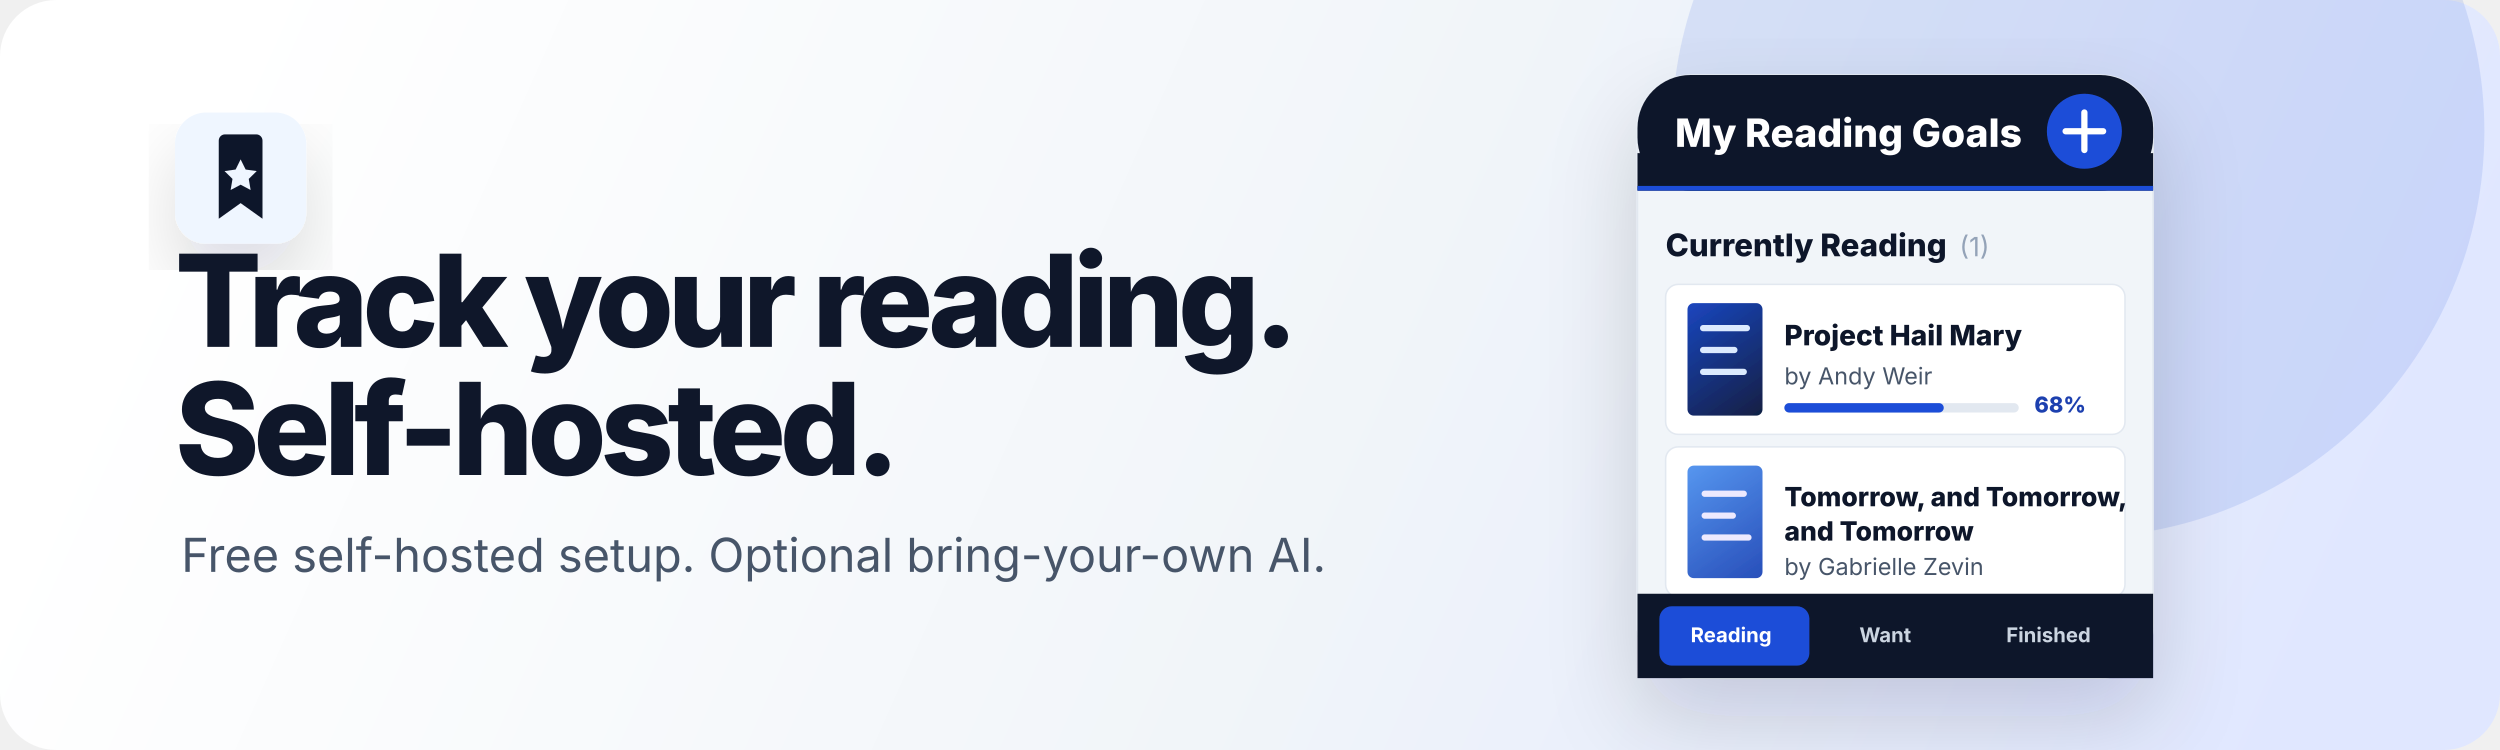
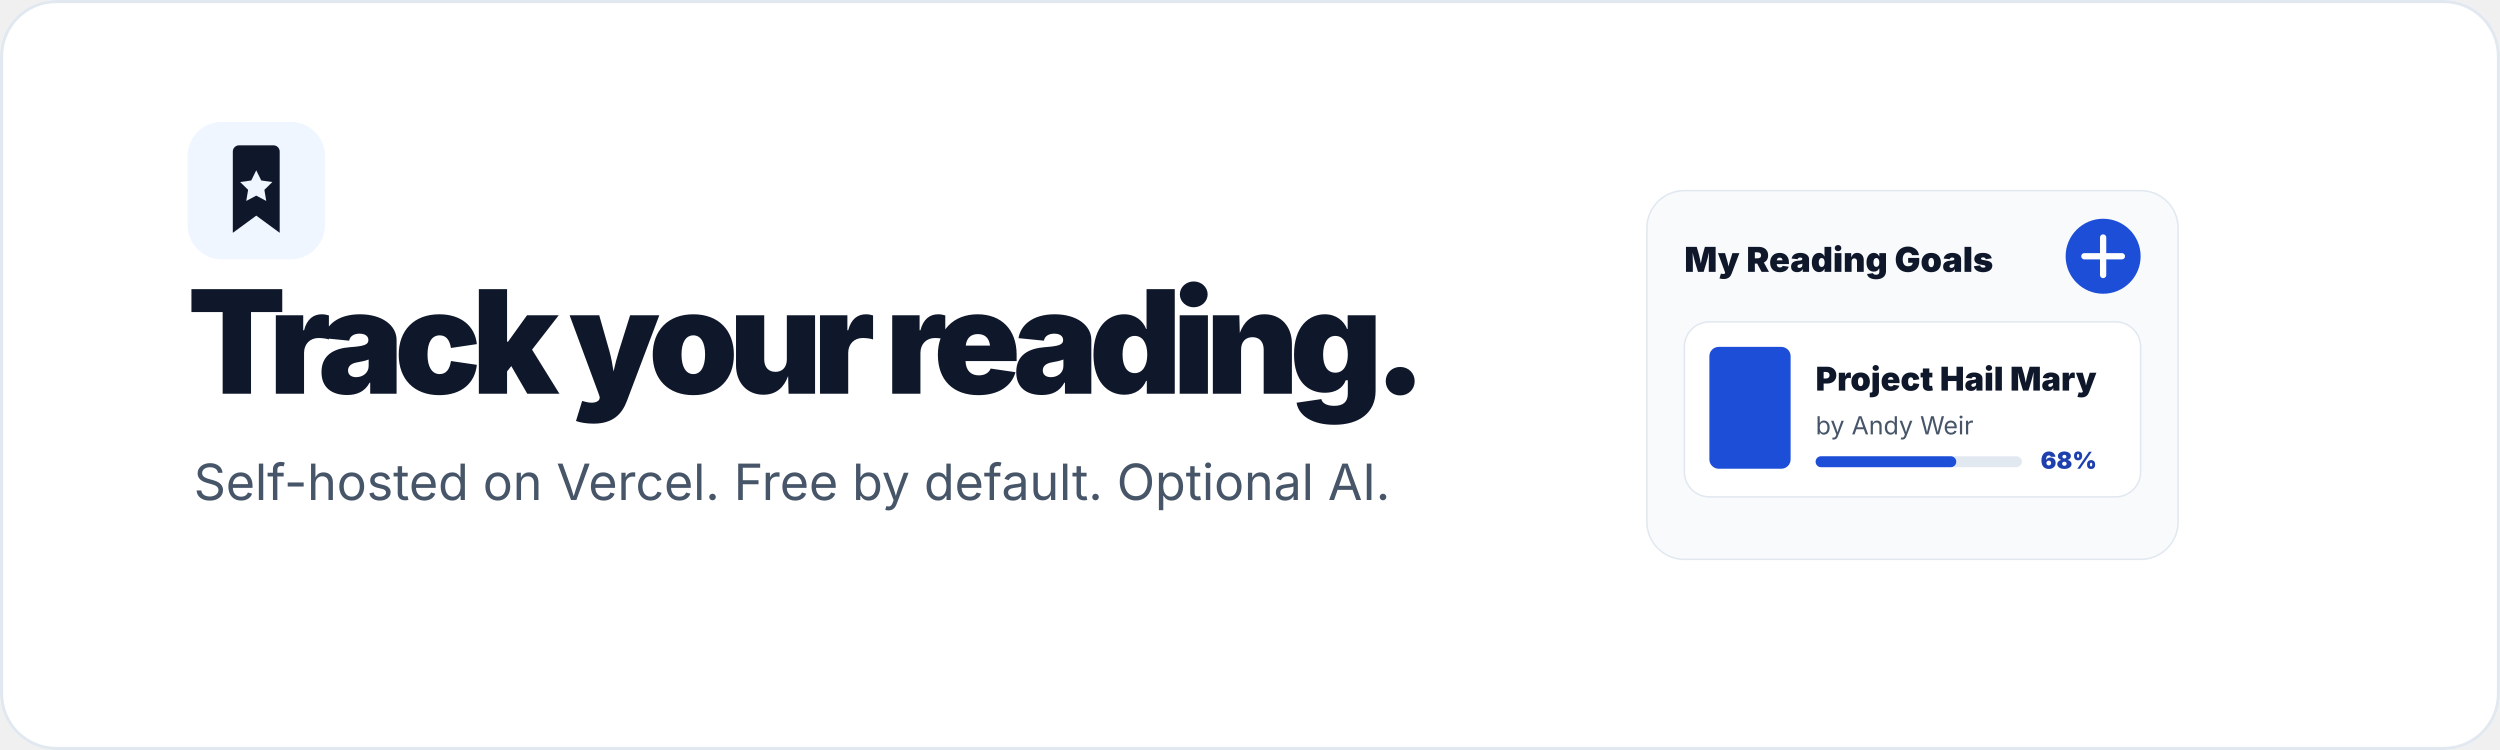
<svg xmlns="http://www.w3.org/2000/svg" width="1600" height="480" viewBox="0 0 1600 480" fill="none" role="img" aria-labelledby="title desc">
-   <defs>
-     <linearGradient id="pageBg" x1="160" y1="0" x2="1420" y2="560" gradientUnits="userSpaceOnUse">
-       <stop stop-color="#FFFFFF" />
-       <stop offset="0.54" stop-color="#F1F5F9" />
-       <stop offset="1" stop-color="#E0E7FF" />
-     </linearGradient>
-     <linearGradient id="coverA" x1="0" y1="0" x2="70" y2="100" gradientUnits="userSpaceOnUse">
-       <stop stop-color="#1D4ED8" />
-       <stop offset="1" stop-color="#0F172A" />
-     </linearGradient>
-     <linearGradient id="coverB" x1="0" y1="0" x2="70" y2="100" gradientUnits="userSpaceOnUse">
-       <stop stop-color="#60A5FA" />
-       <stop offset="1" stop-color="#1E40AF" />
-     </linearGradient>
-     <filter id="shadow" x="-20%" y="-20%" width="140%" height="140%" color-interpolation-filters="sRGB">
-       <feDropShadow dx="0" dy="24" stdDeviation="28" flood-color="#0F172A" flood-opacity="0.16" />
-     </filter>
-   </defs>
-   <rect width="1600" height="480" rx="36" fill="url(#pageBg)" />
-   <circle cx="1330" cy="84" r="260" fill="#1D4ED8" opacity="0.12" />
-   <g transform="translate(112 72)" filter="url(#shadow)">
-     <rect width="84" height="84" rx="20" fill="#EFF6FF" />
-     <path d="M28 18a4 4 0 0 1 4-4h20a4 4 0 0 1 4 4v50L42 58 28 68V18z" fill="#0F172A" />
-     <path d="M42 30l3.2 6.5 7.1 1-5.1 5 1.2 7.1-6.4-3.4-6.4 3.4 1.2-7.1-5.1-5 7.1-1L42 30z" fill="#EFF6FF" />
+   <rect width="1600" height="480" rx="36" fill="#FFFFFF" />
+   <rect x="1" y="1" width="1598" height="478" rx="35" stroke="#E2E8F0" stroke-width="2" />
+   <g transform="translate(120 78)">
+     <rect width="88" height="88" rx="22" fill="#EFF6FF" />
+     <path d="M29 19a4 4 0 0 1 4-4h22a4 4 0 0 1 4 4v52L44 60 29 71V19z" fill="#0F172A" />
+     <path d="M44 31l3.2 6.5 7.1 1-5.1 5 1.2 7.1-6.4-3.4-6.4 3.4 1.2-7.1-5.1-5 7.1-1L44 31z" fill="#EFF6FF" />
  </g>
-   <text x="112" y="222" fill="#0F172A" font-size="82" font-family="Inter, Segoe UI, Arial, sans-serif" font-weight="800" letter-spacing="-4">Track your reading.</text>
-   <text x="112" y="304" fill="#0F172A" font-size="82" font-family="Inter, Segoe UI, Arial, sans-serif" font-weight="800" letter-spacing="-4">Self-hosted.</text>
-   <text x="116" y="366" fill="#475569" font-size="30" font-family="Inter, Segoe UI, Arial, sans-serif">Free self-hosted setup. Optional bring-your-own AI.</text>
-   <g transform="translate(1048 48)" filter="url(#shadow)">
-     <rect width="330" height="386" rx="34" fill="#F1F5F9" stroke="#E2E8F0" />
-     <rect width="330" height="74" rx="34" fill="#0F172A" />
-     <path d="M0 50h330v24H0z" fill="#0F172A" />
-     <rect y="71" width="330" height="3" fill="#1D4ED8" />
-     <text x="24" y="46" fill="#FFFFFF" font-size="25" font-family="Inter, Segoe UI, Arial, sans-serif" font-weight="800">My Reading Goals</text>
-     <circle cx="286" cy="36" r="24" fill="#1D4ED8" />
-     <path d="M286 24v24M274 36h24" stroke="#FFFFFF" stroke-width="4" stroke-linecap="round" />
-     <text x="18" y="116" fill="#0F172A" font-size="20" font-family="Inter, Segoe UI, Arial, sans-serif" font-weight="800">Currently Reading</text>
-     <text x="206" y="116" fill="#94A3B8" font-size="17" font-family="Inter, Segoe UI, Arial, sans-serif">(1)</text>
-     <g transform="translate(18 134)">
-       <rect width="294" height="96" rx="8" fill="#FFFFFF" stroke="#E2E8F0" />
-       <rect x="14" y="12" width="48" height="72" rx="4" fill="url(#coverA)" />
-       <path d="M24 28h28M24 42h20M24 56h26" stroke="#DBEAFE" stroke-width="4" stroke-linecap="round" />
-       <text x="76" y="39" fill="#0F172A" font-size="18" font-family="Inter, Segoe UI, Arial, sans-serif" font-weight="800">Project Hail Mary</text>
-       <text x="76" y="64" fill="#475569" font-size="15" font-family="Inter, Segoe UI, Arial, sans-serif">by Andy Weir</text>
-       <rect x="76" y="76" width="150" height="6" rx="3" fill="#E2E8F0" />
-       <rect x="76" y="76" width="102" height="6" rx="3" fill="#1D4ED8" />
-       <text x="236" y="82" fill="#1E40AF" font-size="14" font-family="Inter, Segoe UI, Arial, sans-serif" font-weight="800">68%</text>
-     </g>
-     <g transform="translate(18 238)">
-       <rect width="294" height="96" rx="8" fill="#FFFFFF" stroke="#E2E8F0" />
-       <rect x="14" y="12" width="48" height="72" rx="4" fill="url(#coverB)" />
-       <path d="M25 30h25M25 44h18M25 58h28" stroke="#EDE9FE" stroke-width="4" stroke-linecap="round" />
-       <text x="76" y="38" fill="#0F172A" font-size="17" font-family="Inter, Segoe UI, Arial, sans-serif" font-weight="800">Tomorrow, and Tomorrow,</text>
-       <text x="76" y="60" fill="#0F172A" font-size="17" font-family="Inter, Segoe UI, Arial, sans-serif" font-weight="800">and Tomorrow</text>
-       <text x="76" y="82" fill="#475569" font-size="15" font-family="Inter, Segoe UI, Arial, sans-serif">by Gabrielle Zevin</text>
-     </g>
-     <rect y="332" width="330" height="54" fill="#0F172A" />
-     <rect x="14" y="340" width="96" height="38" rx="8" fill="#1D4ED8" />
-     <text x="34" y="363" fill="#FFFFFF" font-size="13" font-family="Inter, Segoe UI, Arial, sans-serif" font-weight="700">Reading</text>
-     <text x="142" y="363" fill="#CBD5E1" font-size="13" font-family="Inter, Segoe UI, Arial, sans-serif" font-weight="700">Want</text>
-     <text x="236" y="363" fill="#CBD5E1" font-size="13" font-family="Inter, Segoe UI, Arial, sans-serif" font-weight="700">Finished</text>
+   <text x="120" y="252" fill="#0F172A" font-size="92" font-family="Inter, Segoe UI, Arial, sans-serif" font-weight="850" letter-spacing="-6">Track your reading.</text>
+   <text x="124" y="320" fill="#475569" font-size="32" font-family="Inter, Segoe UI, Arial, sans-serif">Self-hosted on Vercel. Free by default. Optional AI.</text>
+   <g transform="translate(1054 122)">
+     <rect width="340" height="236" rx="24" fill="#F8FAFC" stroke="#E2E8F0" />
+     <text x="24" y="52" fill="#0F172A" font-size="22" font-family="Inter, Segoe UI, Arial, sans-serif" font-weight="850">My Reading Goals</text>
+     <circle cx="292" cy="42" r="24" fill="#1D4ED8" />
+     <path d="M292 30v24M280 42h24" stroke="#FFFFFF" stroke-width="4" stroke-linecap="round" />
+     <rect x="24" y="84" width="292" height="112" rx="16" fill="#FFFFFF" stroke="#E2E8F0" />
+     <rect x="40" y="100" width="52" height="78" rx="6" fill="#1D4ED8" />
+     <text x="108" y="128" fill="#0F172A" font-size="21" font-family="Inter, Segoe UI, Arial, sans-serif" font-weight="850">Project Hail Mary</text>
+     <text x="108" y="156" fill="#475569" font-size="16" font-family="Inter, Segoe UI, Arial, sans-serif">by Andy Weir</text>
+     <rect x="108" y="170" width="132" height="7" rx="3.5" fill="#E2E8F0" />
+     <rect x="108" y="170" width="90" height="7" rx="3.5" fill="#1D4ED8" />
+     <text x="252" y="178" fill="#1E40AF" font-size="15" font-family="Inter, Segoe UI, Arial, sans-serif" font-weight="850">68%</text>
  </g>
</svg>
